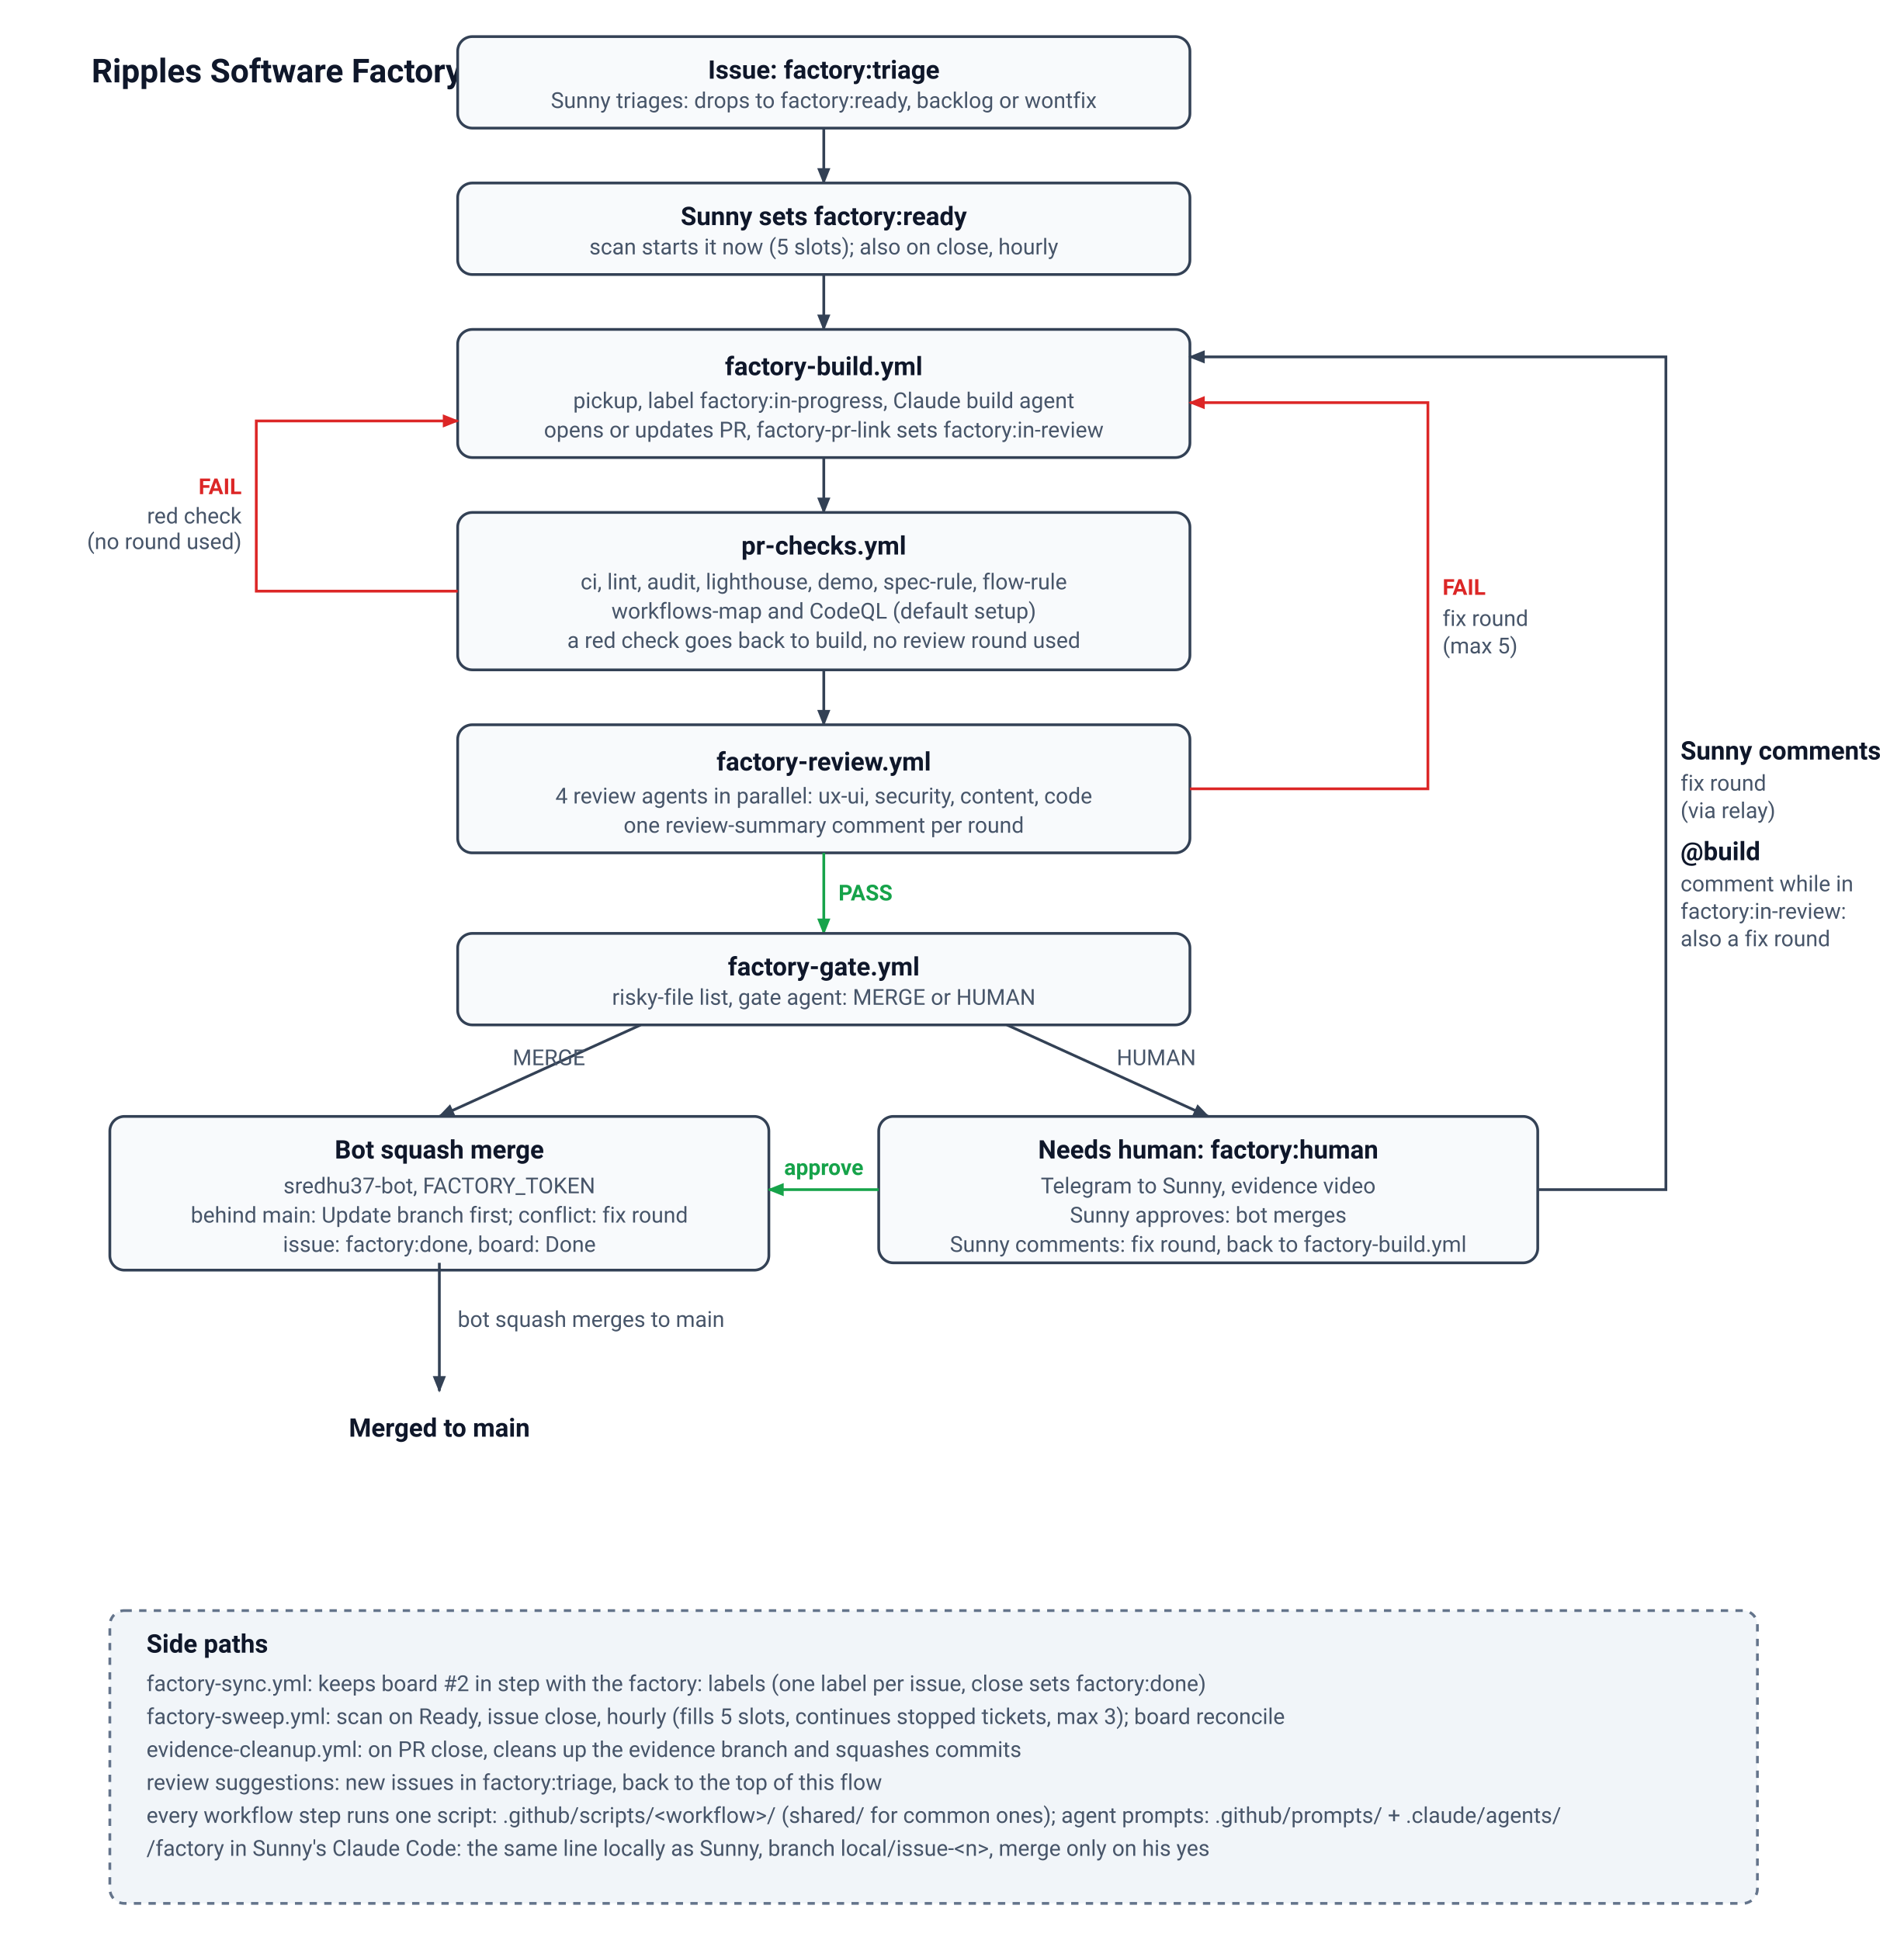
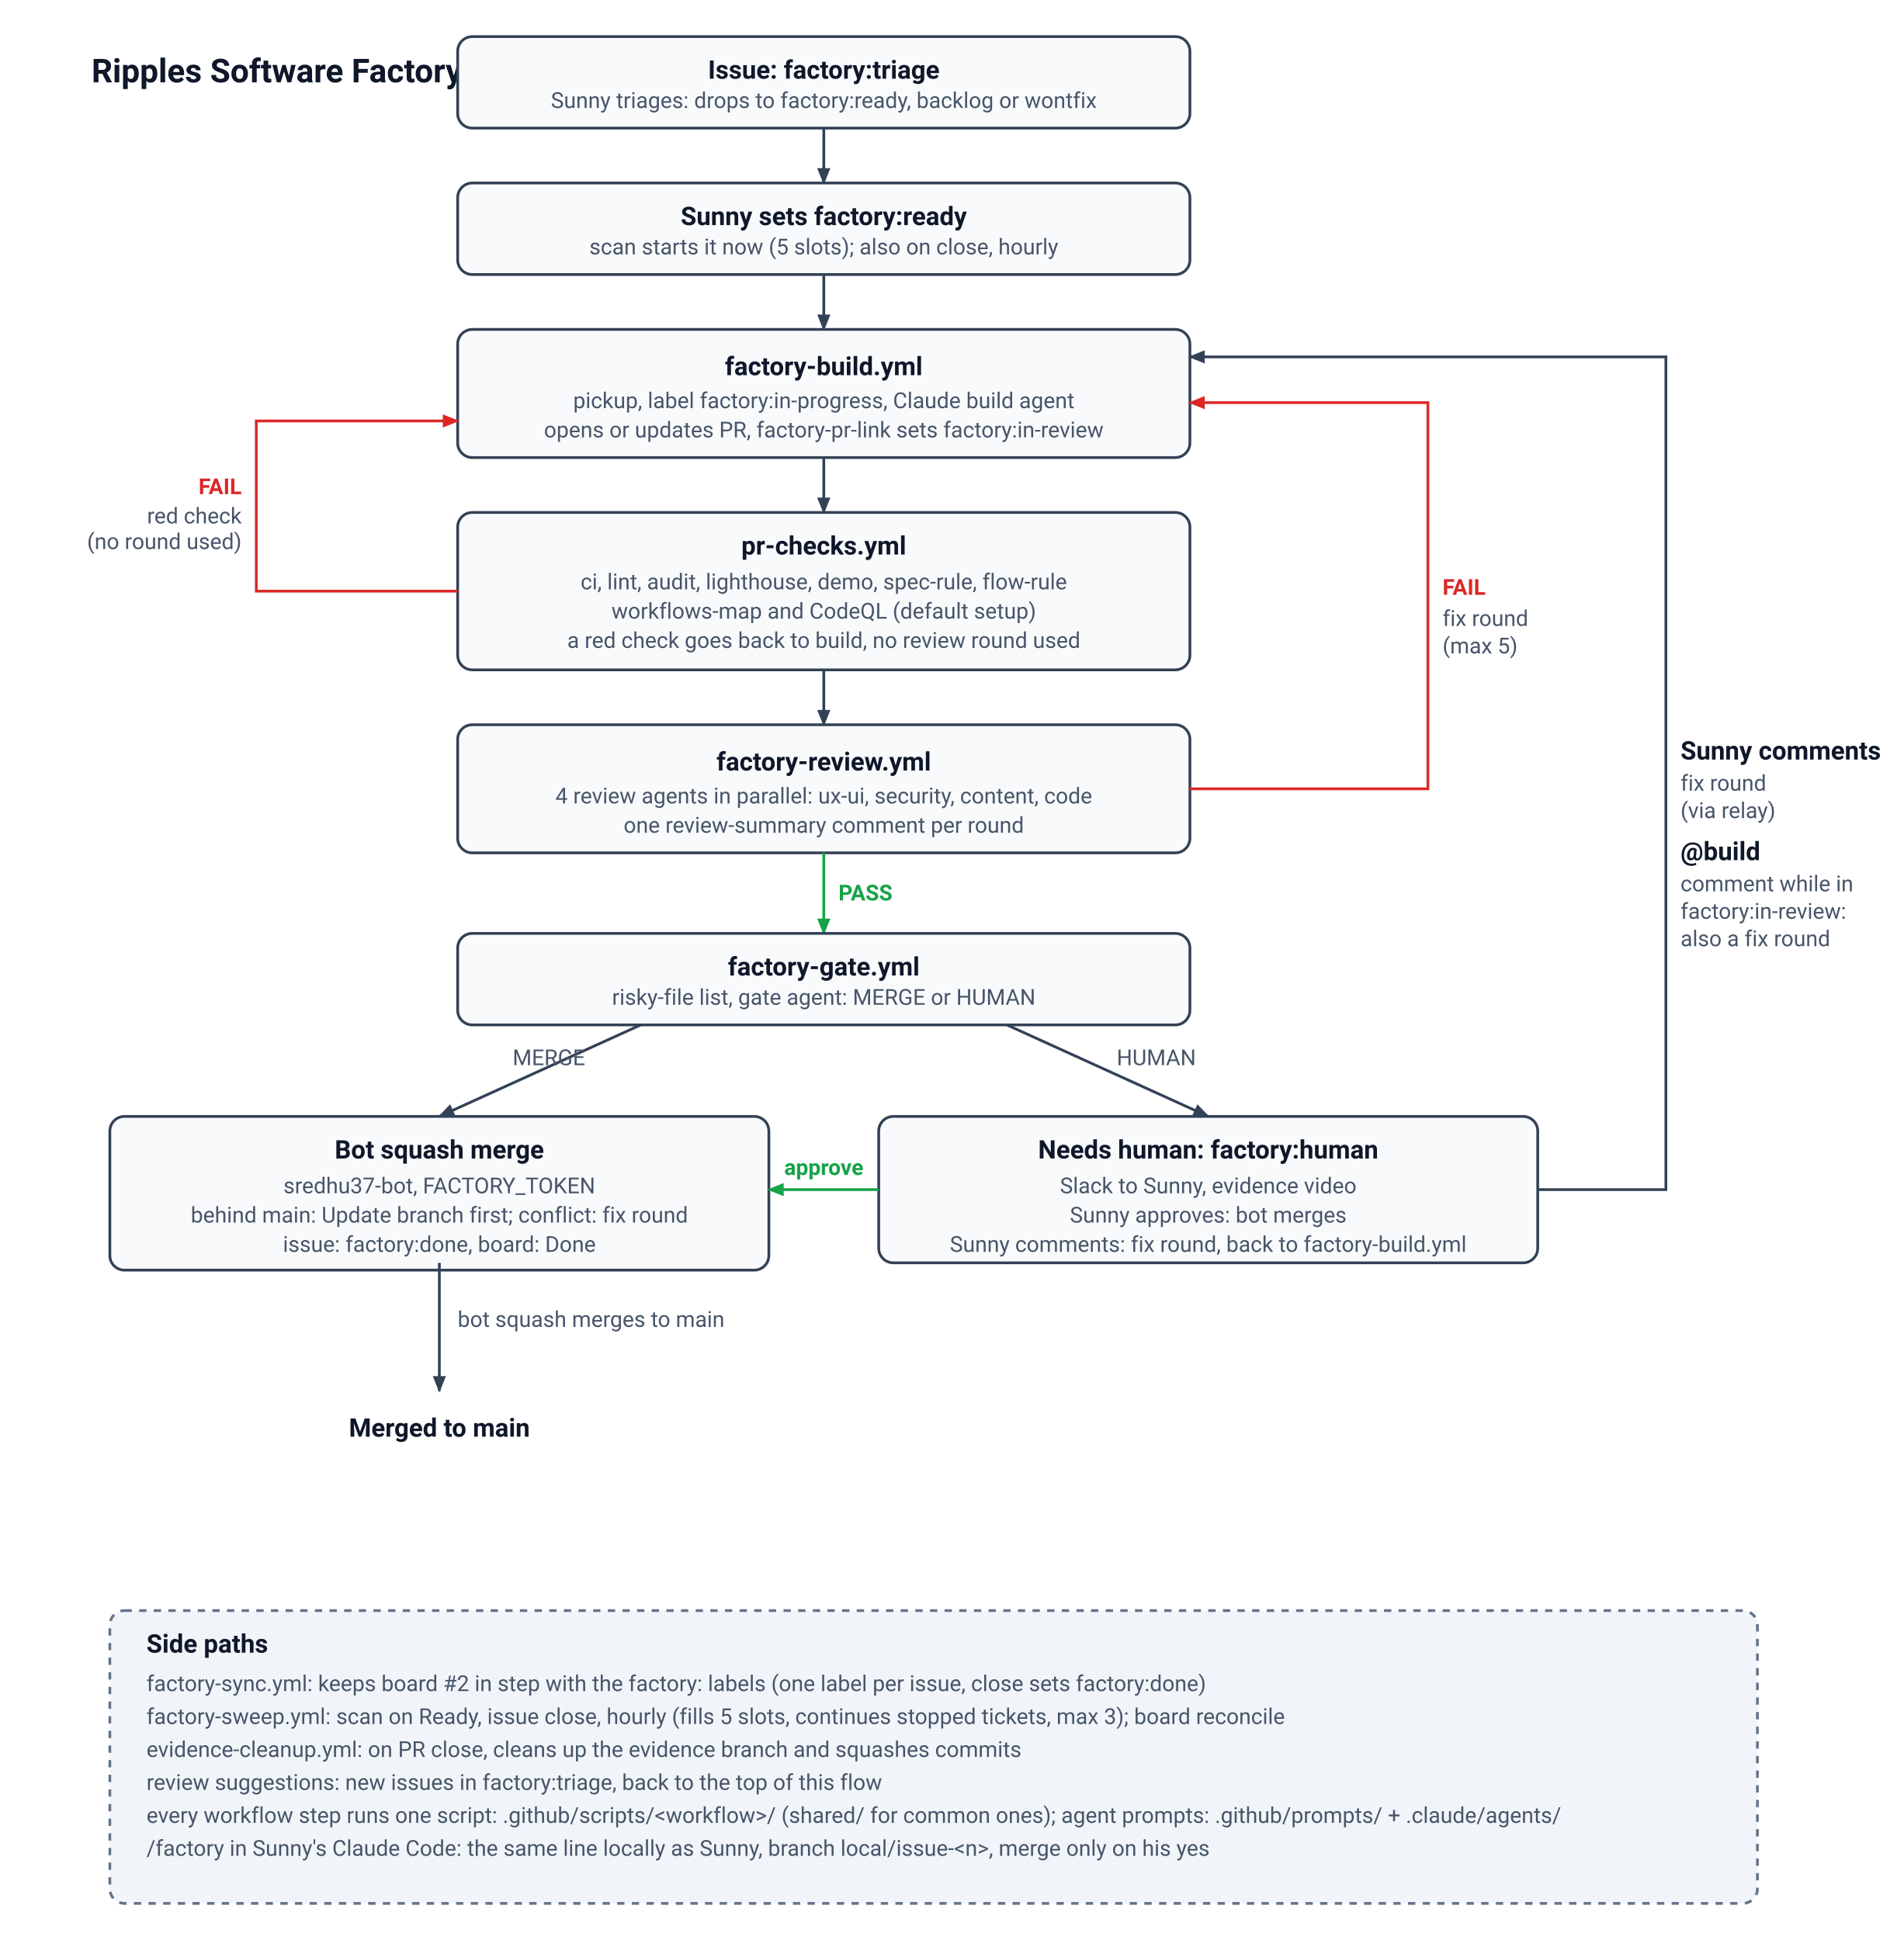
<svg xmlns="http://www.w3.org/2000/svg" viewBox="0 0 1040 1060" width="1040" height="1060">
  <defs>
    <style>
      .box { fill: #f8fafc; stroke: #334155; stroke-width: 1.5; }
      .side { fill: #f1f5f9; stroke: #64748b; stroke-width: 1.5; stroke-dasharray: 4 4; }
      .line { stroke: #334155; stroke-width: 1.5; fill: none; }
      .fail { stroke: #dc2626; stroke-width: 1.5; fill: none; }
      .pass { stroke: #16a34a; stroke-width: 1.5; fill: none; }
      text { font-family: -apple-system, BlinkMacSystemFont, "Segoe UI", Roboto, Helvetica, Arial, sans-serif; font-size: 13px; fill: #0f172a; }
      .head { font-weight: 600; font-size: 14px; }
      .title { font-weight: 700; font-size: 18px; }
      .small { font-size: 12px; fill: #475569; }
      .fail-text { font-size: 12px; fill: #dc2626; font-weight: 600; }
      .pass-text { font-size: 12px; fill: #16a34a; font-weight: 600; }
    </style>
    <marker id="a" viewBox="0 0 10 10" refX="9" refY="5" markerWidth="6" markerHeight="6" orient="auto-start-reverse">
      <path d="M 0 1 L 10 5 L 0 9 z" fill="#334155" />
    </marker>
    <marker id="af" viewBox="0 0 10 10" refX="9" refY="5" markerWidth="6" markerHeight="6" orient="auto-start-reverse">
      <path d="M 0 1 L 10 5 L 0 9 z" fill="#dc2626" />
    </marker>
    <marker id="ap" viewBox="0 0 10 10" refX="9" refY="5" markerWidth="6" markerHeight="6" orient="auto-start-reverse">
      <path d="M 0 1 L 10 5 L 0 9 z" fill="#16a34a" />
    </marker>
  </defs>
  <text x="50" y="45" class="title">Ripples Software Factory</text>
  <rect class="box" x="250" y="20" width="400" height="50" rx="8" />
  <text x="450" y="43" text-anchor="middle" class="head">Issue: factory:triage</text>
  <text x="450" y="59" text-anchor="middle" class="small">Sunny triages: drops to factory:ready, backlog or wontfix</text>
  <path class="line" d="M450 70 V100" marker-end="url(#a)" />
  <rect class="box" x="250" y="100" width="400" height="50" rx="8" />
  <text x="450" y="123" text-anchor="middle" class="head">Sunny sets factory:ready</text>
  <text x="450" y="139" text-anchor="middle" class="small">scan starts it now (5 slots); also on close, hourly</text>
  <path class="line" d="M450 150 V180" marker-end="url(#a)" />
  <rect class="box" x="250" y="180" width="400" height="70" rx="8" />
  <text x="450" y="205" text-anchor="middle" class="head">factory-build.yml</text>
  <text x="450" y="223" text-anchor="middle" class="small">pickup, label factory:in-progress, Claude build agent</text>
  <text x="450" y="239" text-anchor="middle" class="small">opens or updates PR, factory-pr-link sets factory:in-review</text>
  <path class="line" d="M450 250 V280" marker-end="url(#a)" />
  <rect class="box" x="250" y="280" width="400" height="86" rx="8" />
  <text x="450" y="303" text-anchor="middle" class="head">pr-checks.yml</text>
  <text x="450" y="322" text-anchor="middle" class="small">ci, lint, audit, lighthouse, demo, spec-rule, flow-rule</text>
  <text x="450" y="338" text-anchor="middle" class="small">workflows-map and CodeQL (default setup)</text>
  <text x="450" y="354" text-anchor="middle" class="small">a red check goes back to build, no review round used</text>
  <path class="fail" d="M250 323 H140 V230 H250" marker-end="url(#af)" />
  <text x="132" y="270" text-anchor="end" class="fail-text">FAIL</text>
  <text x="132" y="286" text-anchor="end" class="small">red check</text>
  <text x="132" y="300" text-anchor="end" class="small">(no round used)</text>
  <path class="line" d="M450 366 V396" marker-end="url(#a)" />
  <rect class="box" x="250" y="396" width="400" height="70" rx="8" />
  <text x="450" y="421" text-anchor="middle" class="head">factory-review.yml</text>
  <text x="450" y="439" text-anchor="middle" class="small">4 review agents in parallel: ux-ui, security, content, code</text>
  <text x="450" y="455" text-anchor="middle" class="small">one review-summary comment per round</text>
  <path class="fail" d="M650 431 H780 V220 H650" marker-end="url(#af)" />
  <text x="788" y="325" class="fail-text">FAIL</text>
  <text x="788" y="342" class="small">fix round</text>
  <text x="788" y="357" class="small">(max 5)</text>
  <path class="pass" d="M450 466 V510" marker-end="url(#ap)" />
  <text x="458" y="492" class="pass-text">PASS</text>
  <rect class="box" x="250" y="510" width="400" height="50" rx="8" />
  <text x="450" y="533" text-anchor="middle" class="head">factory-gate.yml</text>
  <text x="450" y="549" text-anchor="middle" class="small">risky-file list, gate agent: MERGE or HUMAN</text>
  <path class="line" d="M350 560 L240 610" marker-end="url(#a)" />
  <text x="280" y="582" class="small">MERGE</text>
  <path class="line" d="M550 560 L660 610" marker-end="url(#a)" />
  <text x="610" y="582" class="small">HUMAN</text>
  <rect class="box" x="60" y="610" width="360" height="84" rx="8" />
  <text x="240" y="633" text-anchor="middle" class="head">Bot squash merge</text>
  <text x="240" y="652" text-anchor="middle" class="small">sredhu37-bot, FACTORY_TOKEN</text>
  <text x="240" y="668" text-anchor="middle" class="small">behind main: Update branch first; conflict: fix round</text>
  <text x="240" y="684" text-anchor="middle" class="small">issue: factory:done, board: Done</text>
  <rect class="box" x="480" y="610" width="360" height="80" rx="8" />
  <text x="660" y="633" text-anchor="middle" class="head">Needs human: factory:human</text>
-   <text x="660" y="652" text-anchor="middle" class="small">Telegram to Sunny, evidence video</text>
+   <text x="660" y="652" text-anchor="middle" class="small">Slack to Sunny, evidence video</text>
  <text x="660" y="668" text-anchor="middle" class="small">Sunny approves: bot merges</text>
  <text x="660" y="684" text-anchor="middle" class="small">Sunny comments: fix round, back to factory-build.yml</text>
  <path class="pass" d="M480 650 H420" marker-end="url(#ap)" />
  <text x="450" y="642" text-anchor="middle" class="pass-text small">approve</text>
  <path class="line" d="M840 650 H910 V195 H650" marker-end="url(#a)" />
  <text x="918" y="415" class="head">Sunny comments</text>
  <text x="918" y="432" class="small">fix round</text>
  <text x="918" y="447" class="small">(via relay)</text>
  <text x="918" y="470" class="head">@build</text>
  <text x="918" y="487" class="small">comment while in</text>
  <text x="918" y="502" class="small">factory:in-review:</text>
  <text x="918" y="517" class="small">also a fix round</text>
  <path class="line" d="M240 690 V760" marker-end="url(#a)" />
  <text x="250" y="725" class="small">bot squash merges to main</text>
  <text x="240" y="785" text-anchor="middle" class="head">Merged to main</text>
  <rect class="side" x="60" y="880" width="900" height="160" rx="8" />
  <text x="80" y="903" class="head">Side paths</text>
  <text x="80" y="924" class="small">factory-sync.yml: keeps board #2 in step with the factory: labels (one label per issue, close sets factory:done)</text>
  <text x="80" y="942" class="small">factory-sweep.yml: scan on Ready, issue close, hourly (fills 5 slots, continues stopped tickets, max 3); board reconcile</text>
  <text x="80" y="960" class="small">evidence-cleanup.yml: on PR close, cleans up the evidence branch and squashes commits</text>
  <text x="80" y="978" class="small">review suggestions: new issues in factory:triage, back to the top of this flow</text>
  <text x="80" y="996" class="small">every workflow step runs one script: .github/scripts/&lt;workflow&gt;/ (shared/ for common ones); agent prompts: .github/prompts/ + .claude/agents/</text>
  <text x="80" y="1014" class="small">/factory in Sunny's Claude Code: the same line locally as Sunny, branch local/issue-&lt;n&gt;, merge only on his yes</text>
</svg>
